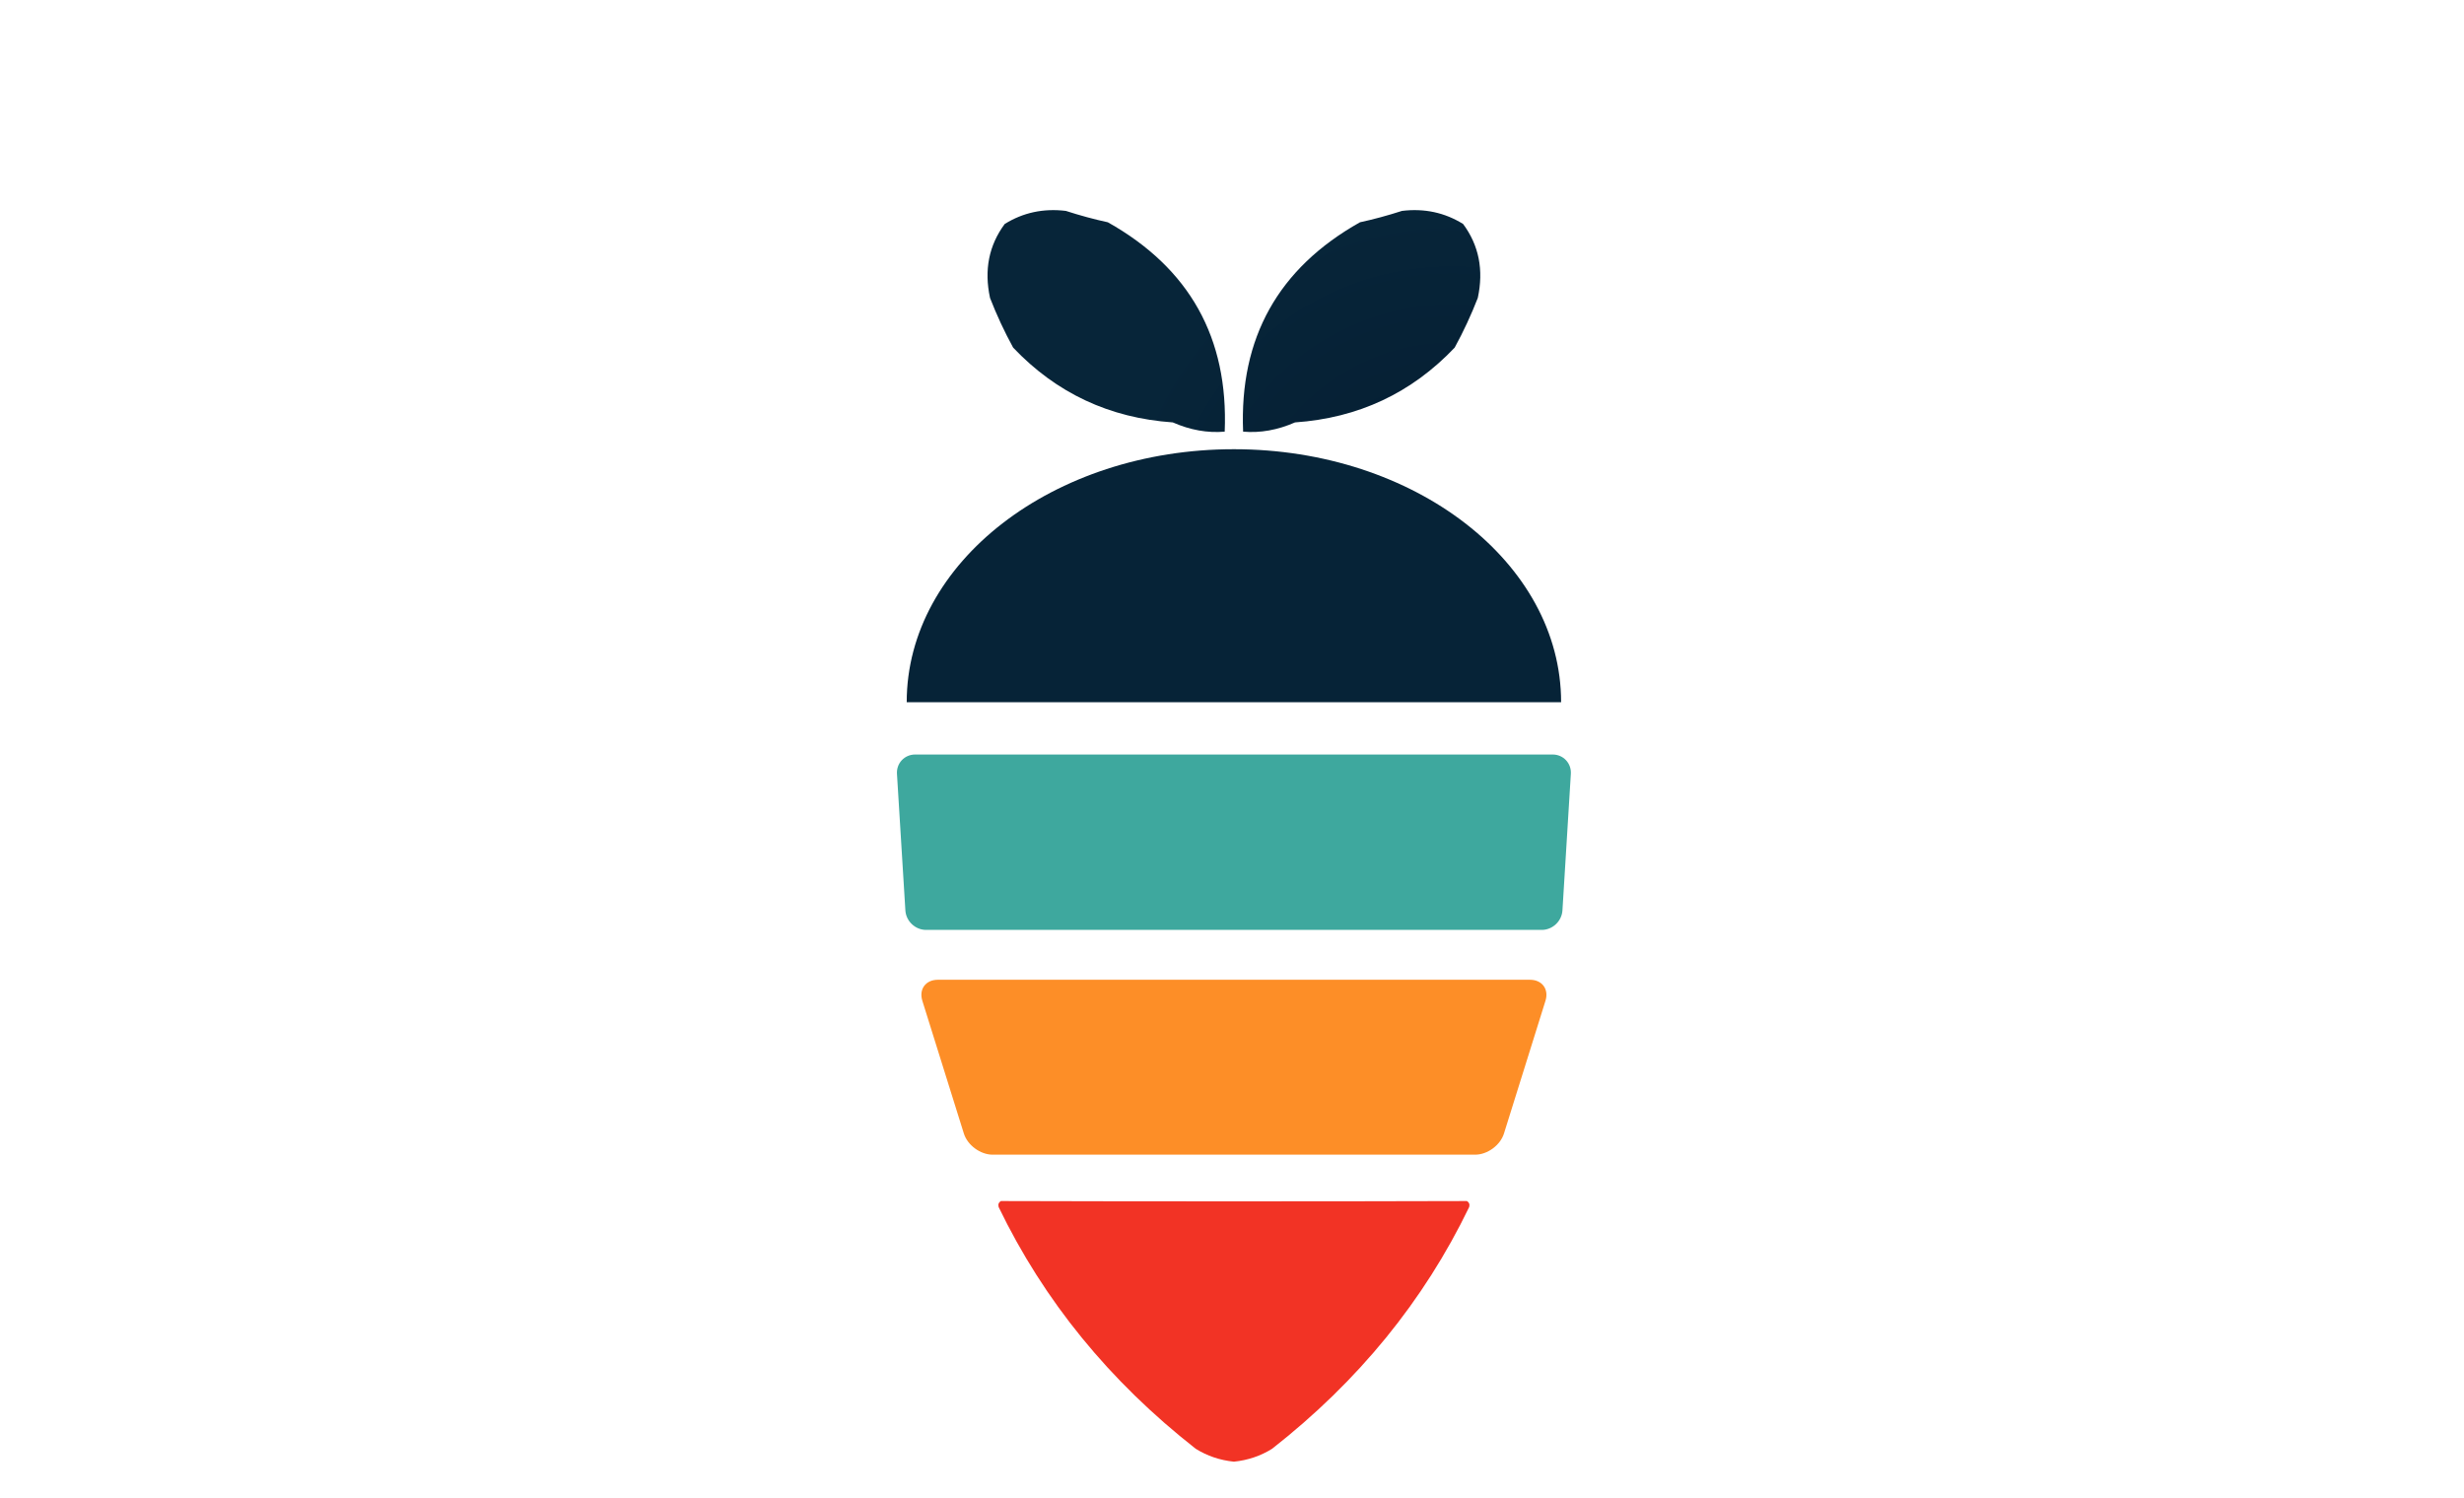
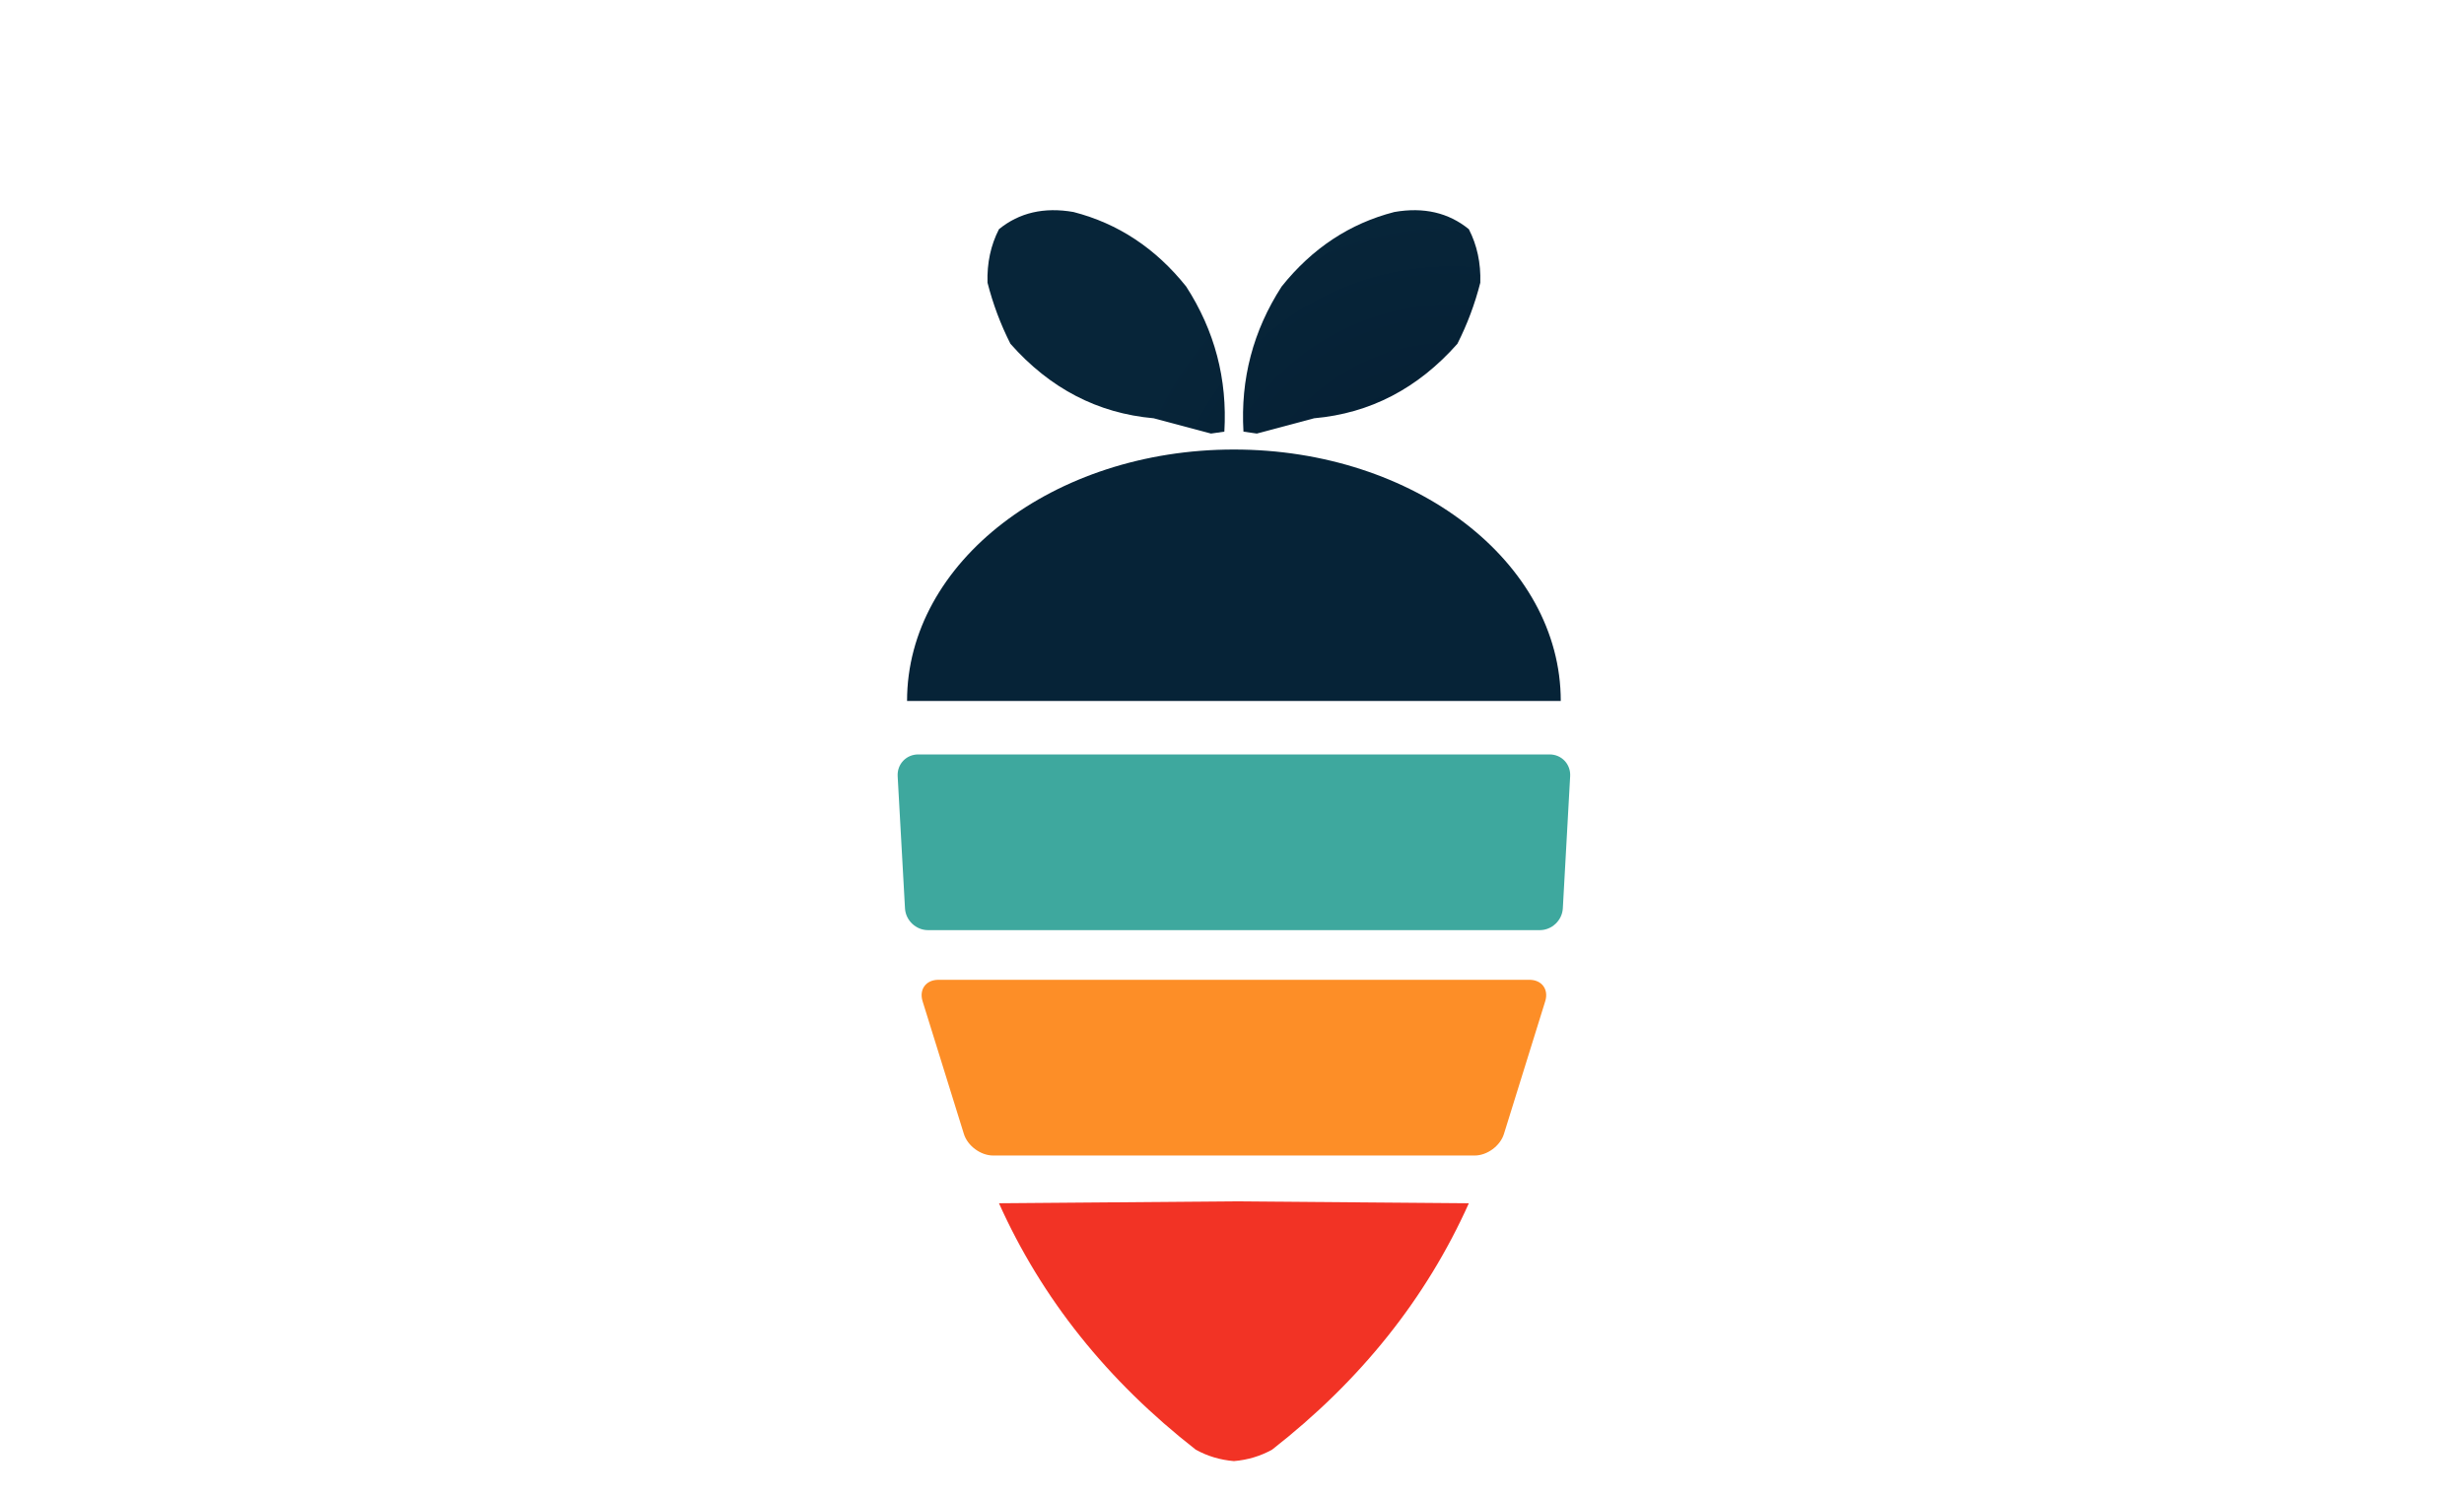
<svg xmlns="http://www.w3.org/2000/svg" viewBox="0 0 645 392" width="645" height="392">
  <defs>
    <radialGradient id="g0" gradientUnits="userSpaceOnUse" cx="380.11" cy="144.67" r="89.95">
      <stop offset="0" stop-color="#041c31" />
      <stop offset="1" stop-color="#072539" />
    </radialGradient>
  </defs>
-   <path fill="#062337" d="M237.35 183.83 C237.35 147.25 275.69 117.6 323 117.6 C370.31 117.6 408.65 147.25 408.65 183.83 Z" />
-   <path fill="#3EA89E" d="M323 197.52 L406.42 197.52 C409.23 197.52 411.38 199.8 411.2 202.61 L409 238.35 C408.82 241.17 406.4 243.44 403.58 243.44 L323 243.44 L242.42 243.44 C239.6 243.44 237.18 241.17 237 238.35 L234.8 202.61 C234.62 199.8 236.77 197.52 239.58 197.52 L323 197.52 Z" />
-   <path fill="#FD8E27" d="M323 256.49 L400.49 256.49 C403.69 256.49 405.51 258.97 404.55 262.02 L393.69 296.75 C392.73 299.81 389.36 302.28 386.16 302.28 L323 302.28 L259.84 302.28 C256.64 302.28 253.27 299.81 252.31 296.75 L241.45 262.02 C240.49 258.97 242.31 256.49 245.51 256.49 L323 256.49 Z" />
-   <path fill="#F23325" d="M323 314.5 Q353.53 314.51 384 314.42 Q384.88 314.97 384.58 316 Q366.85 352.75 333 379.27 Q328.48 382.09 323 382.65 Q317.52 382.09 313 379.27 Q279.15 352.75 261.42 316 Q261.12 314.97 262 314.42 Q292.47 314.51 323 314.5 Z" />
-   <path fill="url(#g0)" d="M325.41 113 Q323.9 76.23 356 58.19 Q361.4 57.02 367 55.21 Q375.79 54.15 383 58.64 Q389.21 67.02 386.84 78 Q384.25 84.67 380.79 91 Q363.83 108.86 339 110.58 Q332.13 113.59 325.41 113 Z" />
-   <path fill="url(#g0)" d="M 320.59 113 Q 322.1 76.23 290 58.19 Q 284.6 57.02 279 55.21 Q 270.21 54.15 263 58.64 Q 256.79 67.02 259.16 78 Q 261.75 84.67 265.21 91 Q 282.17 108.86 307 110.58 Q 313.87 113.59 320.59 113 Z" />
+   <path fill="#062337" d="M237.44 183.5 C237.44 147.15 275.75 117.68 323 117.68 C370.25 117.68 408.56 147.15 408.56 183.5 Z" />
+   <path fill="#3EA89E" d="M323 197.5 L405.63 197.5 C408.78 197.5 411.19 200.05 411.02 203.19 L409.1 237.81 C408.92 240.95 406.23 243.5 403.08 243.5 L323 243.5 L242.92 243.5 C239.77 243.5 237.08 240.95 236.9 237.81 L234.98 203.19 C234.81 200.05 237.22 197.5 240.37 197.5 L323 197.5 Z" />
+   <path fill="#FD8E27" d="M323 256.5 L400.35 256.5 C403.61 256.5 405.46 259.02 404.49 262.13 L393.68 296.87 C392.71 299.98 389.29 302.5 386.03 302.5 L323 302.5 L259.97 302.5 C256.71 302.5 253.29 299.98 252.32 296.87 L241.51 262.13 C240.54 259.02 242.39 256.5 245.65 256.5 L323 256.5 Z" />
+   <path fill="#F23325" d="M323 314.5 L384.5 315 Q367.72 352.4 333 379.5 Q328.43 382.04 323 382.5 Q317.57 382.04 313 379.5 Q278.28 352.4 261.5 315 L323 314.5 Z" />
+   <path fill="url(#g0)" d="M329 113.5 L325.5 113 Q324.29 92.35 335.5 75 Q347.49 60 365 55.5 Q376.51 53.49 384.5 60 Q387.73 66.28 387.5 74 Q385.37 82.36 381.5 90 Q365.98 107.55 344 109.5 Q336.5 111.5 329 113.5 Z" />
+   <path fill="url(#g0)" d="M 317 113.5 L 320.5 113 Q 321.71 92.35 310.5 75 Q 298.51 60 281 55.5 Q 269.49 53.49 261.5 60 Q 258.27 66.28 258.5 74 Q 260.63 82.36 264.5 90 Q 280.02 107.55 302 109.5 Q 309.5 111.5 317 113.5 Z" />
</svg>
